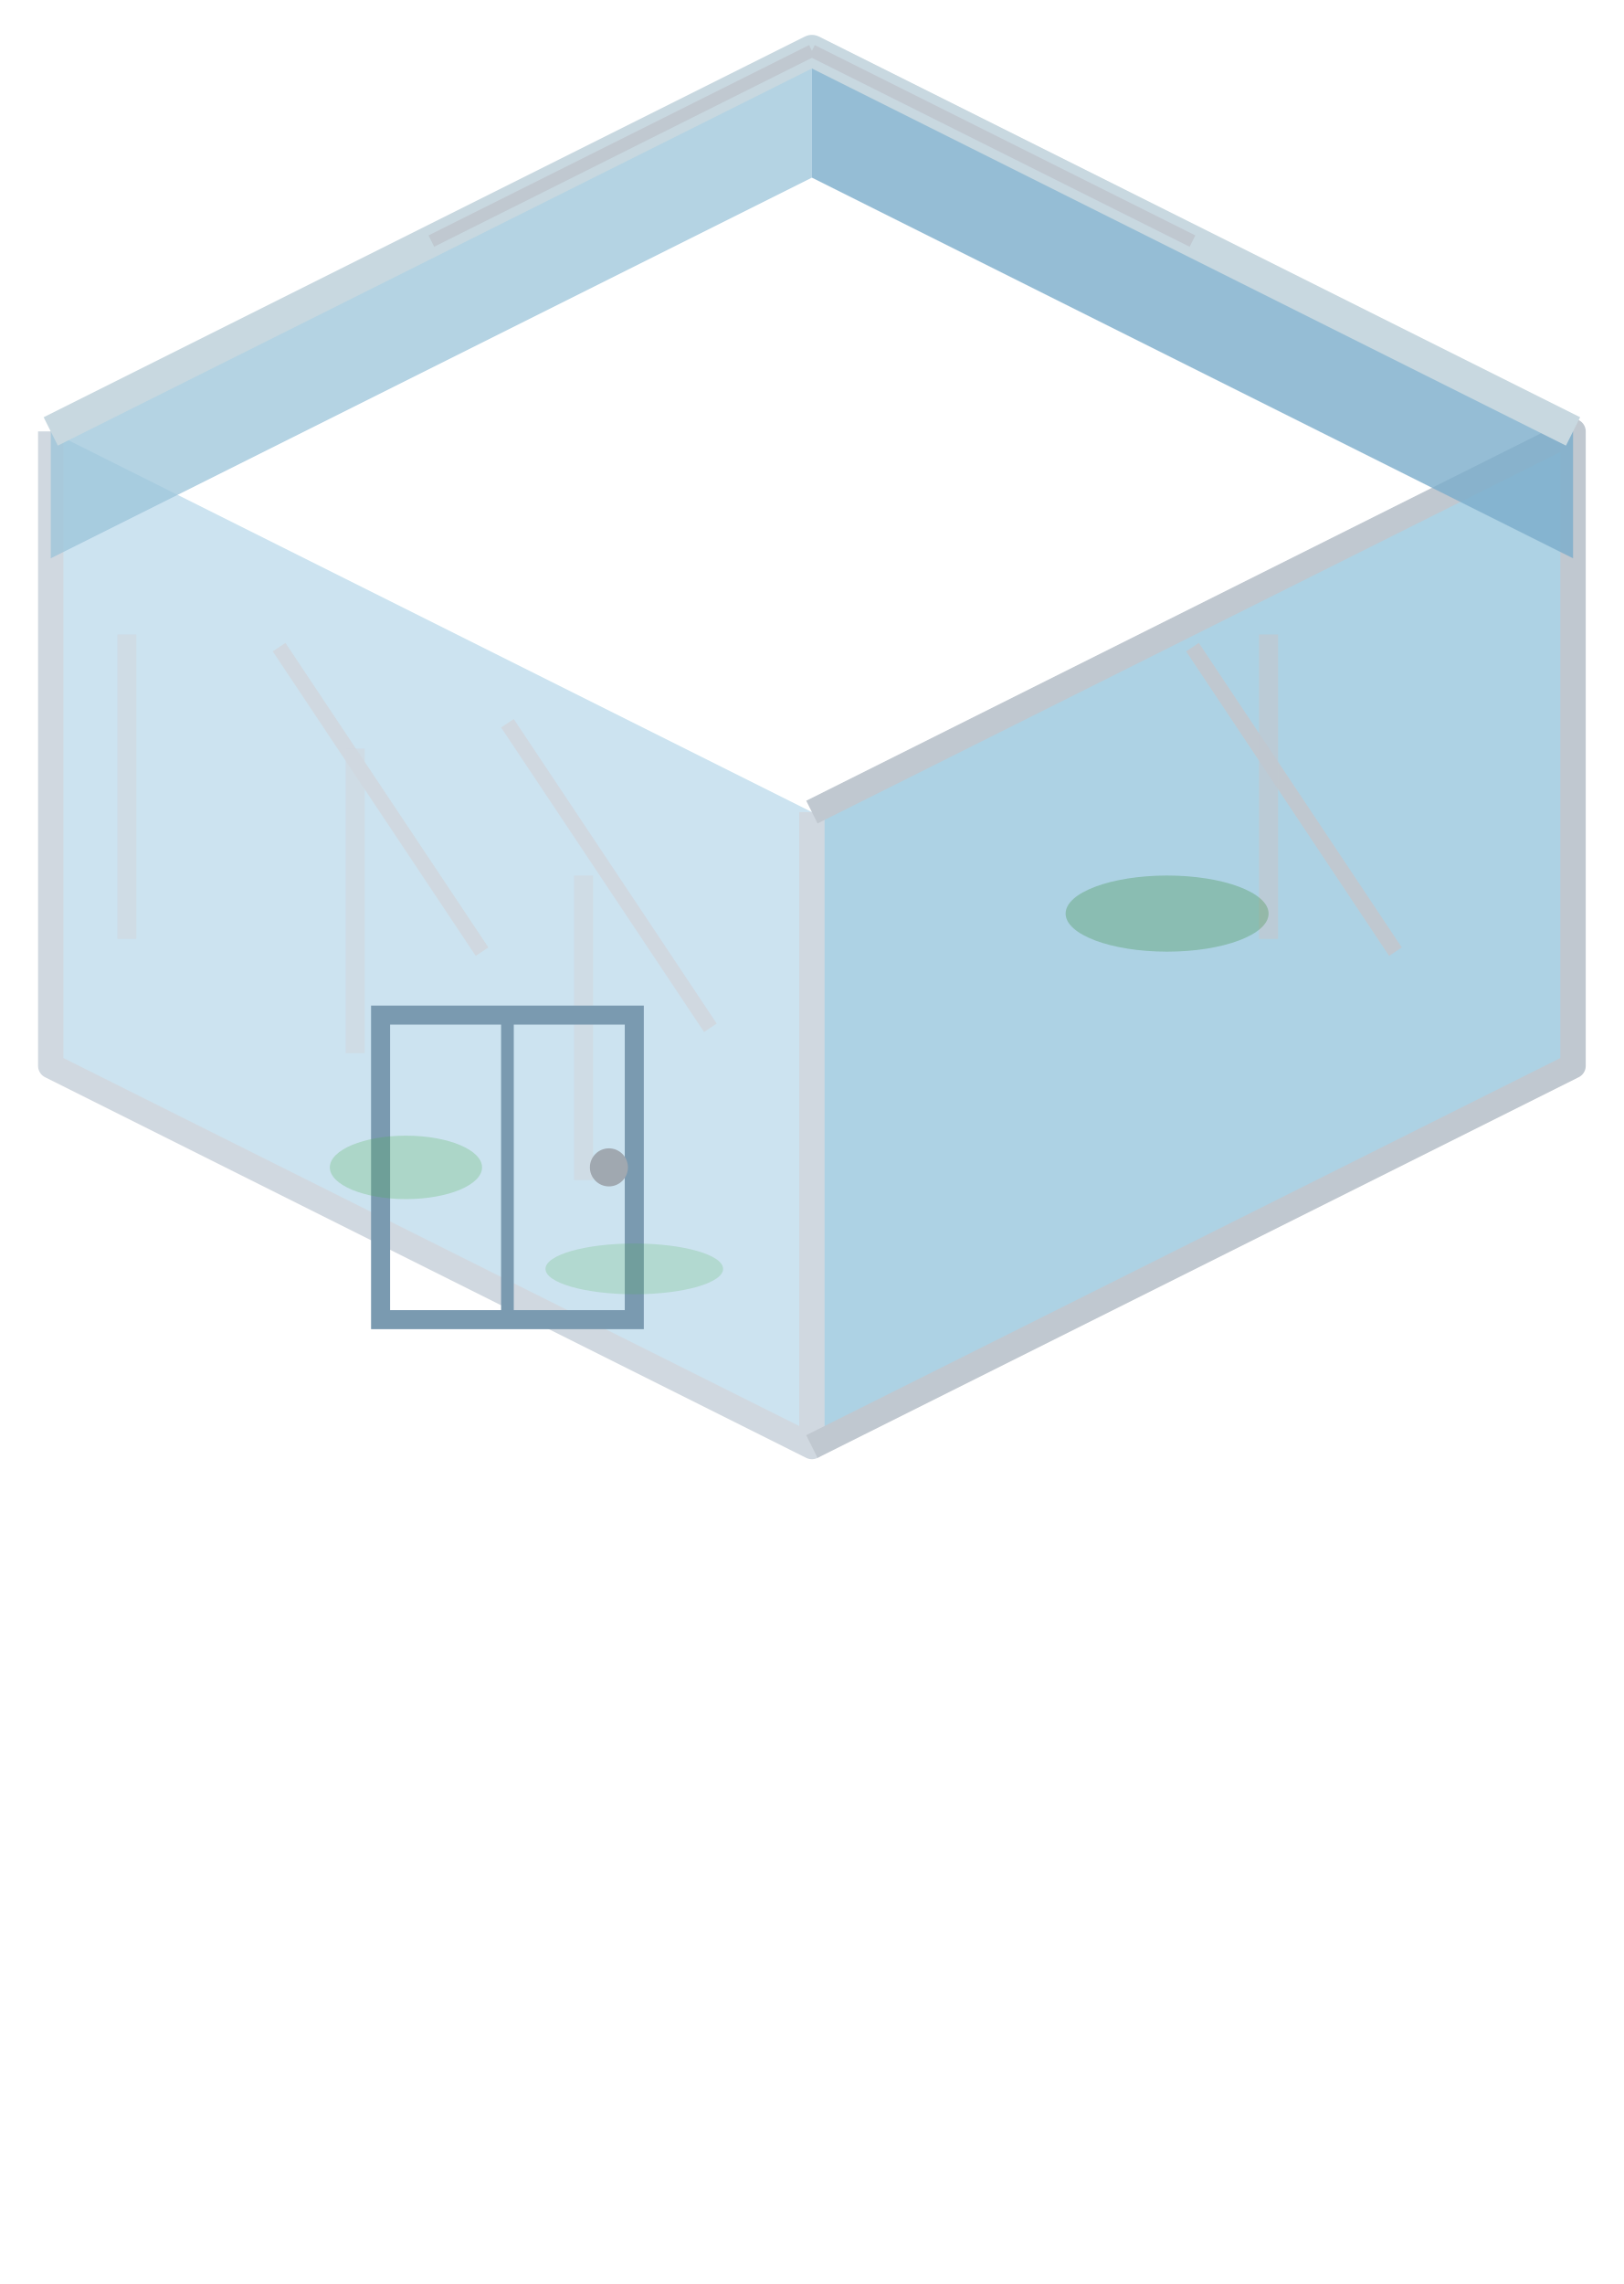
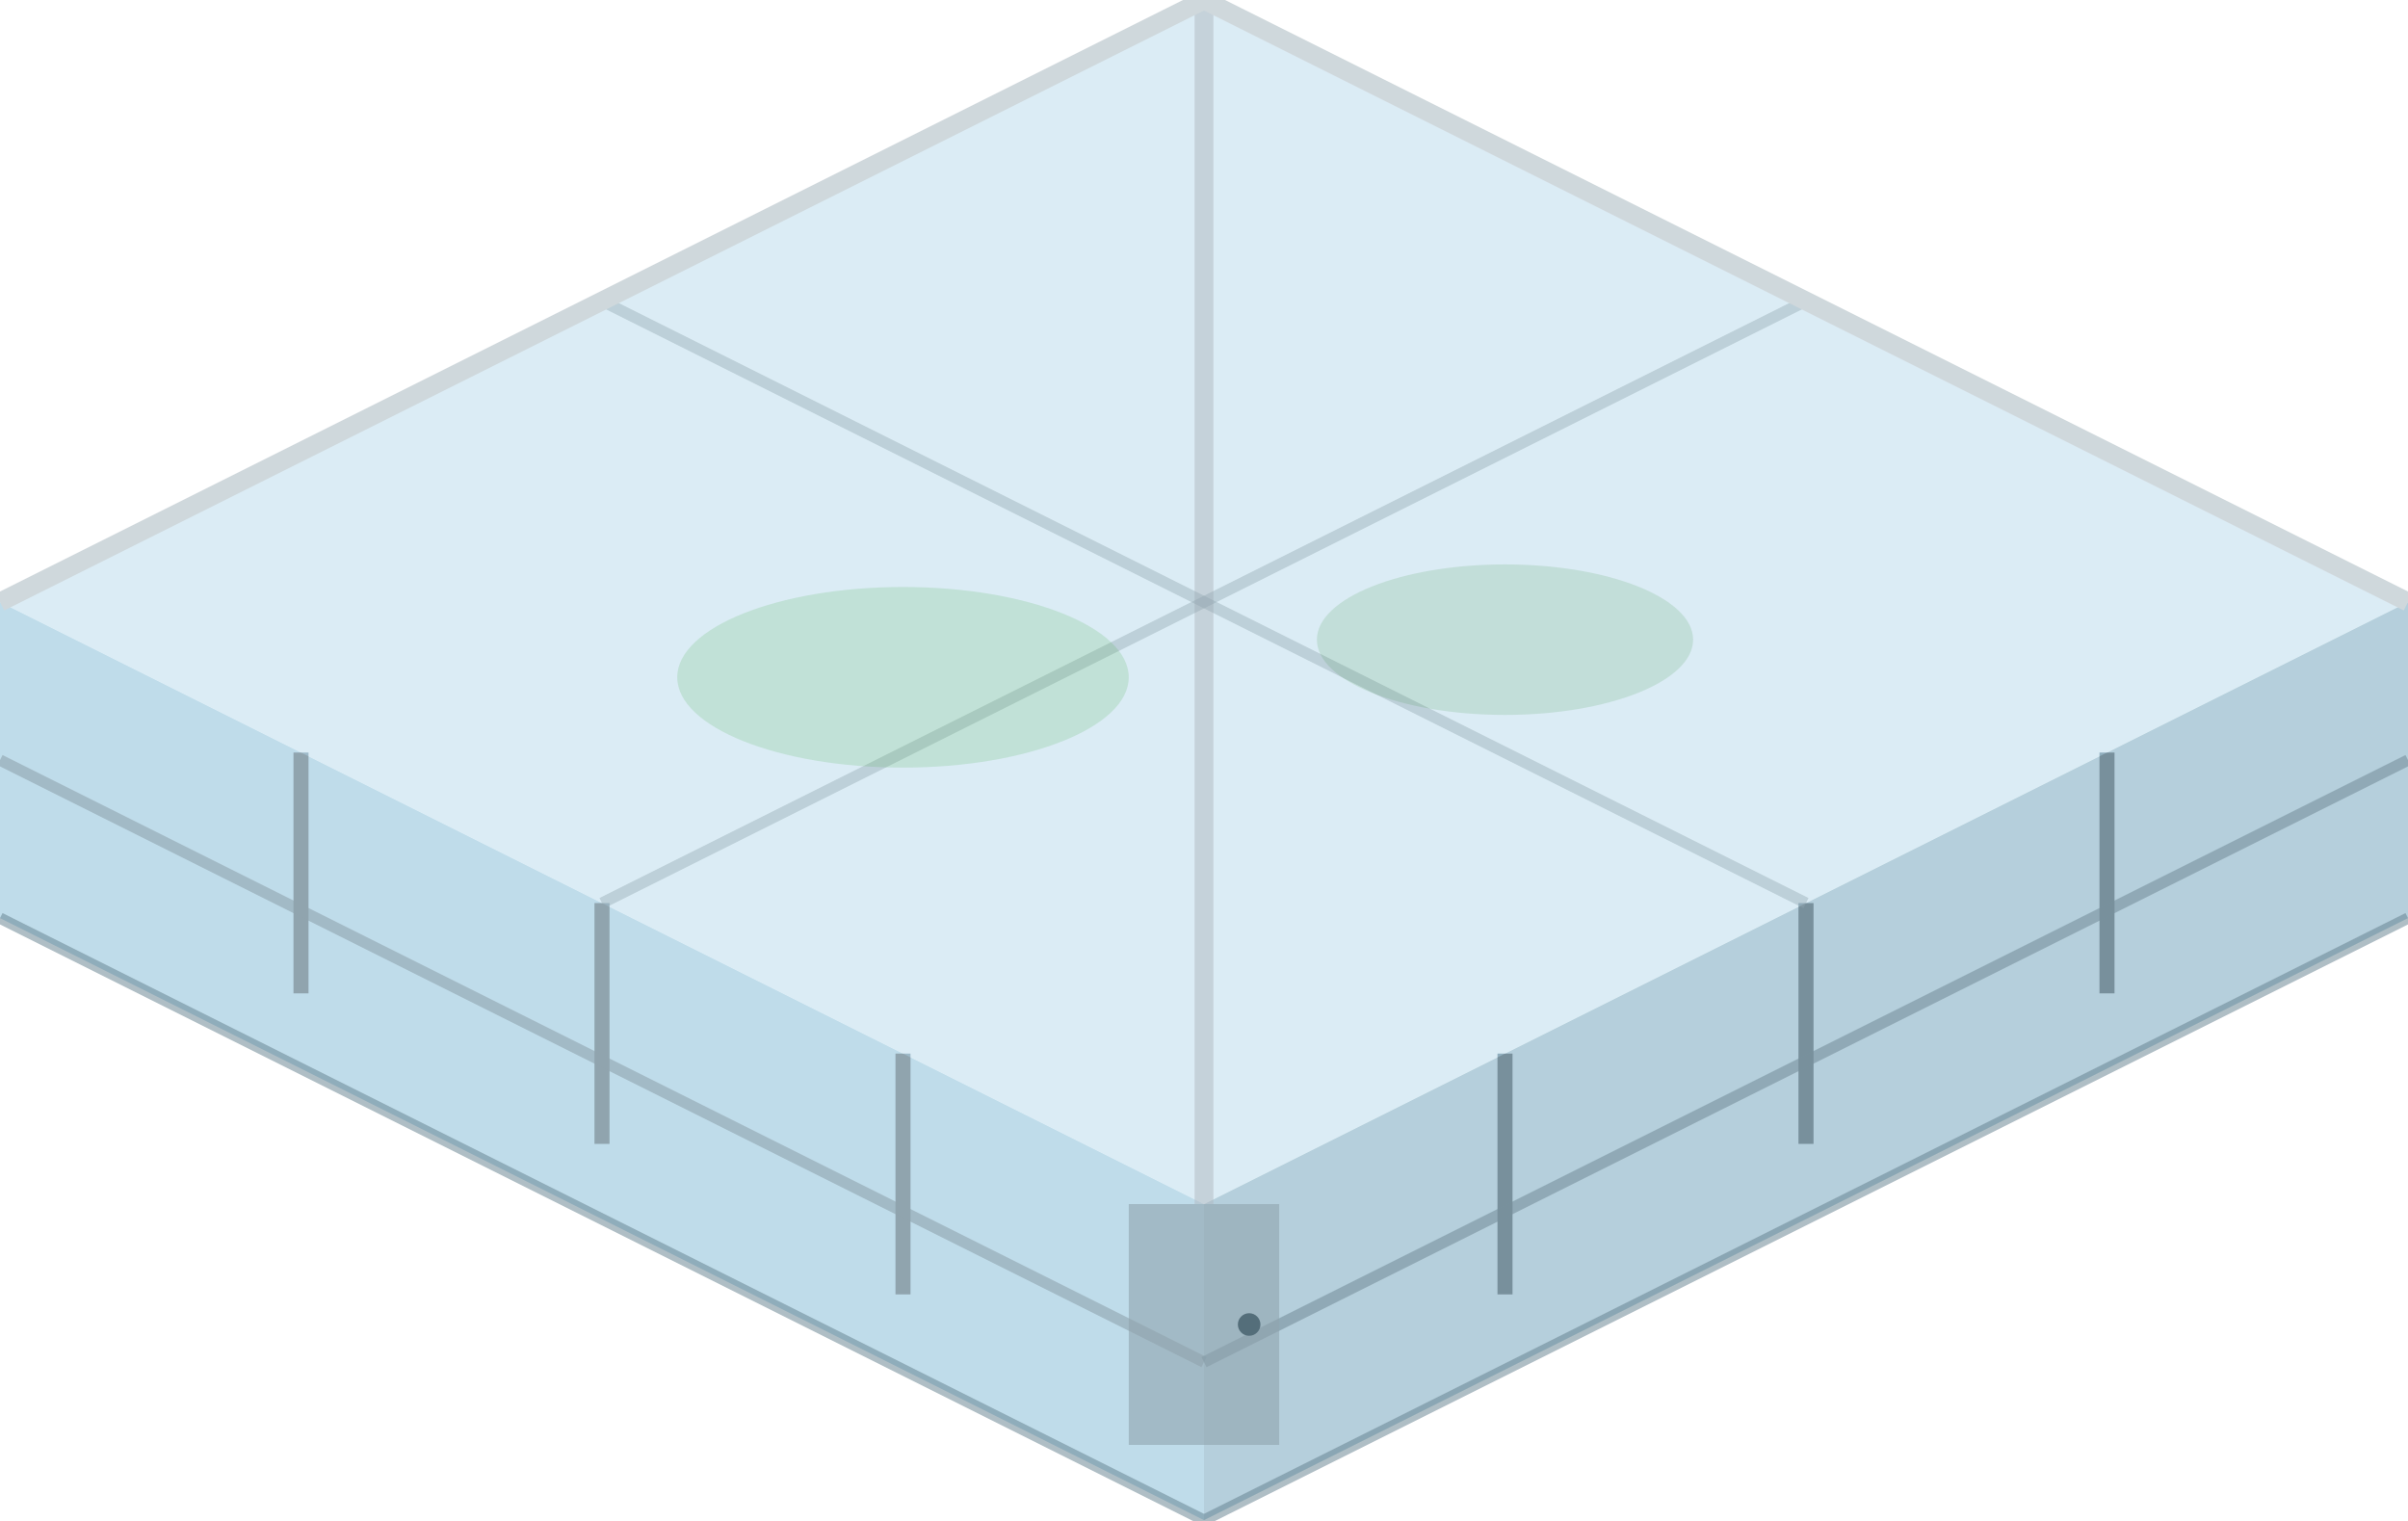
- <svg xmlns="http://www.w3.org/2000/svg" viewBox="0 0 128 180">
-   <polygon points="4,34 64,64 64,114 4,84" fill="#B0D4E8" opacity="0.65" />
-   <polygon points="64,64 124,34 124,84 64,114" fill="#8ABFD8" opacity="0.7" />
-   <polyline points="4,34 4,84 64,114 64,64" stroke="#D0D8E0" stroke-width="2" fill="none" stroke-linejoin="round" />
-   <line x1="22" y1="51" x2="38" y2="75" stroke="#D0D8E0" stroke-width="1.2" />
-   <line x1="40" y1="57" x2="56" y2="81" stroke="#D0D8E0" stroke-width="1.2" />
-   <line x1="10" y1="50" x2="10" y2="74" stroke="#D0D8E0" stroke-width="1.5" opacity="0.7" />
-   <line x1="28" y1="59" x2="28" y2="83" stroke="#D0D8E0" stroke-width="1.5" opacity="0.7" />
-   <line x1="46" y1="69" x2="46" y2="93" stroke="#D0D8E0" stroke-width="1.5" opacity="0.7" />
-   <polyline points="64,64 124,34 124,84 64,114" stroke="#C0C8D0" stroke-width="2" fill="none" stroke-linejoin="round" />
-   <line x1="94" y1="51" x2="110" y2="75" stroke="#C0C8D0" stroke-width="1.2" />
-   <line x1="100" y1="50" x2="100" y2="74" stroke="#C0C8D0" stroke-width="1.5" opacity="0.7" />
-   <polygon points="4,34 64,4 64,14 4,44" fill="#9BC4DA" opacity="0.75" />
-   <polygon points="64,4 124,34 124,44 64,14" fill="#7AACCA" opacity="0.8" />
-   <polyline points="4,34 64,4 124,34" stroke="#C8D8E0" stroke-width="2.5" fill="none" stroke-linejoin="round" />
-   <line x1="34" y1="19" x2="64" y2="4" stroke="#C0C8D0" stroke-width="1" />
-   <line x1="94" y1="19" x2="64" y2="4" stroke="#C0C8D0" stroke-width="1" />
-   <rect x="30" y="80" width="20" height="24" fill="none" stroke="#7A9AB0" stroke-width="1.5" />
-   <line x1="40" y1="80" x2="40" y2="104" stroke="#7A9AB0" stroke-width="1" />
-   <circle cx="48" cy="92" r="1.5" fill="#A0A8B0" />
-   <ellipse cx="32" cy="92" rx="6" ry="2.5" fill="#4CAF50" opacity="0.25" />
-   <ellipse cx="92" cy="72" rx="8" ry="3" fill="#388E3C" opacity="0.3" />
-   <ellipse cx="50" cy="100" rx="7" ry="2" fill="#4CAF50" opacity="0.2" />
+ <svg xmlns="http://www.w3.org/2000/svg" viewBox="0 0 320 202">
+   <polygon points="0,80 160,160 160,202 0,122" fill="#8ABFD8" opacity="0.55" />
+   <line x1="40" y1="100" x2="40" y2="132" stroke="#90A4AE" stroke-width="2" />
+   <line x1="80" y1="120" x2="80" y2="152" stroke="#90A4AE" stroke-width="2" />
+   <line x1="120" y1="140" x2="120" y2="172" stroke="#90A4AE" stroke-width="2" />
+   <line x1="0" y1="101" x2="160" y2="181" stroke="#90A4AE" stroke-width="1.5" opacity="0.6" />
+   <polygon points="160,160 320,80 320,122 160,202" fill="#78A8C0" opacity="0.55" />
+   <line x1="200" y1="140" x2="200" y2="172" stroke="#78909C" stroke-width="2" />
+   <line x1="240" y1="120" x2="240" y2="152" stroke="#78909C" stroke-width="2" />
+   <line x1="280" y1="100" x2="280" y2="132" stroke="#78909C" stroke-width="2" />
+   <line x1="160" y1="181" x2="320" y2="101" stroke="#78909C" stroke-width="1.5" opacity="0.6" />
+   <polygon points="160,0 320,80 160,160 0,80" fill="#B0D4E8" opacity="0.45" />
+   <line x1="160" y1="0" x2="160" y2="160" stroke="#B0B8C0" stroke-width="2.5" opacity="0.5" />
+   <line x1="80" y1="40" x2="240" y2="120" stroke="#90A4AE" stroke-width="1.5" opacity="0.4" />
+   <line x1="80" y1="120" x2="240" y2="40" stroke="#90A4AE" stroke-width="1.5" opacity="0.4" />
+   <ellipse cx="120" cy="90" rx="30" ry="12" fill="#4CAF50" opacity="0.18" />
+   <ellipse cx="200" cy="85" rx="25" ry="10" fill="#388E3C" opacity="0.15" />
+   <polyline points="0,80 160,0 320,80" stroke="#CFD8DC" stroke-width="2.5" fill="none" />
+   <polyline points="0,122 160,202 320,122" stroke="#607D8B" stroke-width="1.5" fill="none" opacity="0.5" />
+   <polygon points="150,160 170,160 170,192 150,192" fill="#90A4AE" opacity="0.6" />
+   <circle cx="166" cy="176" r="1.5" fill="#546E7A" />
</svg>
